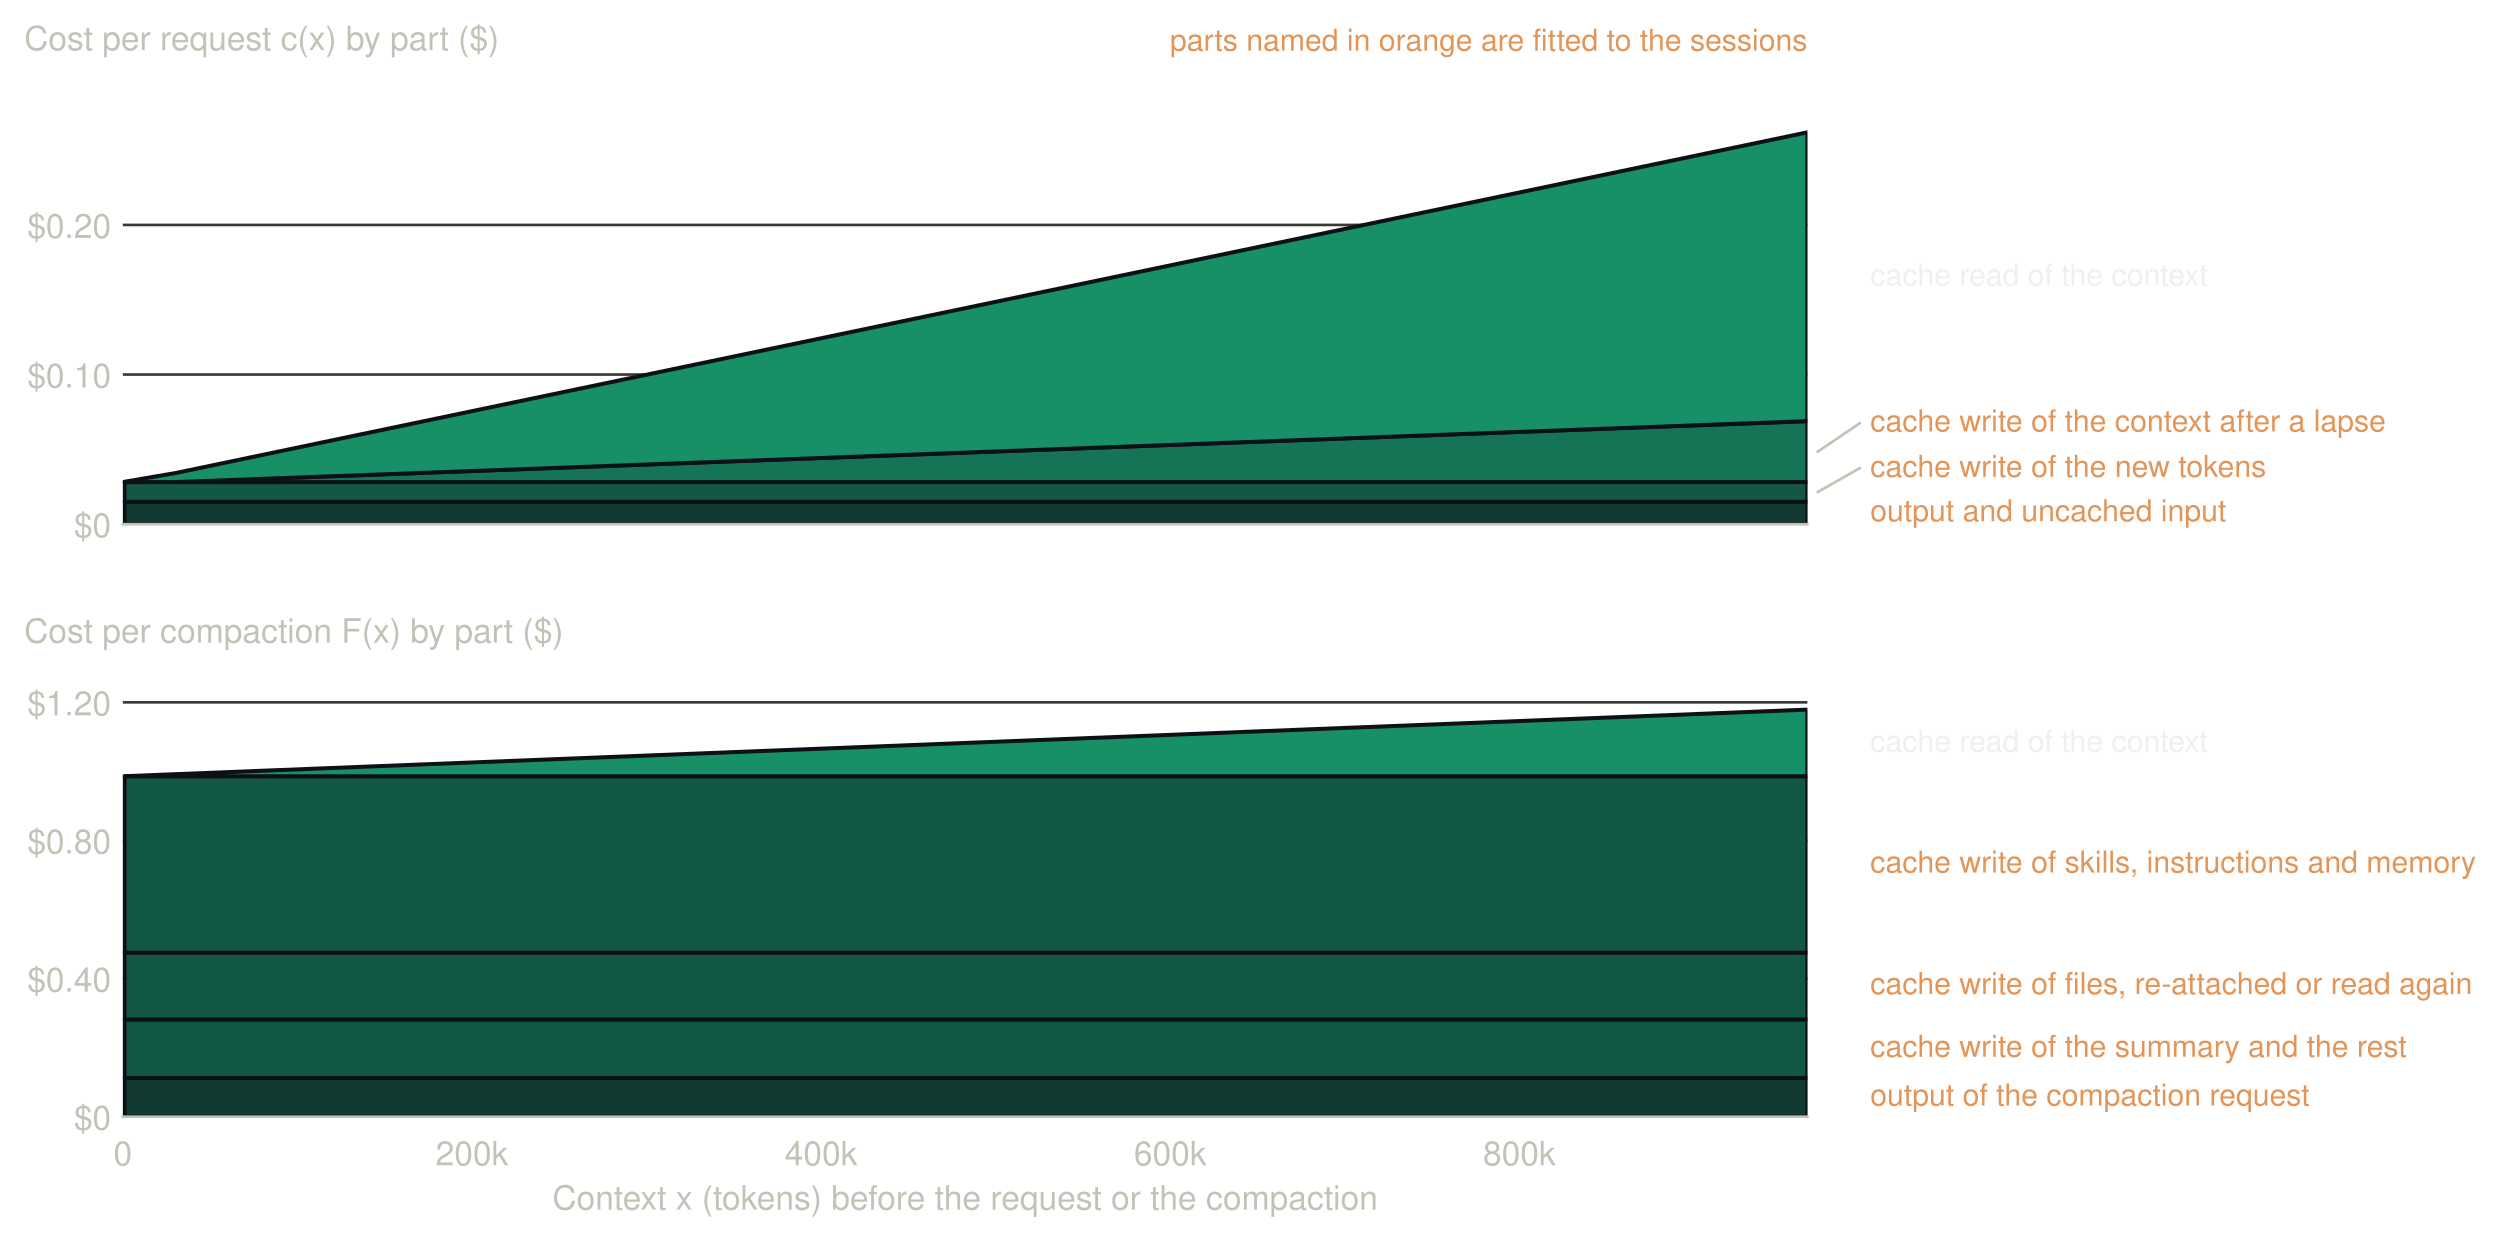
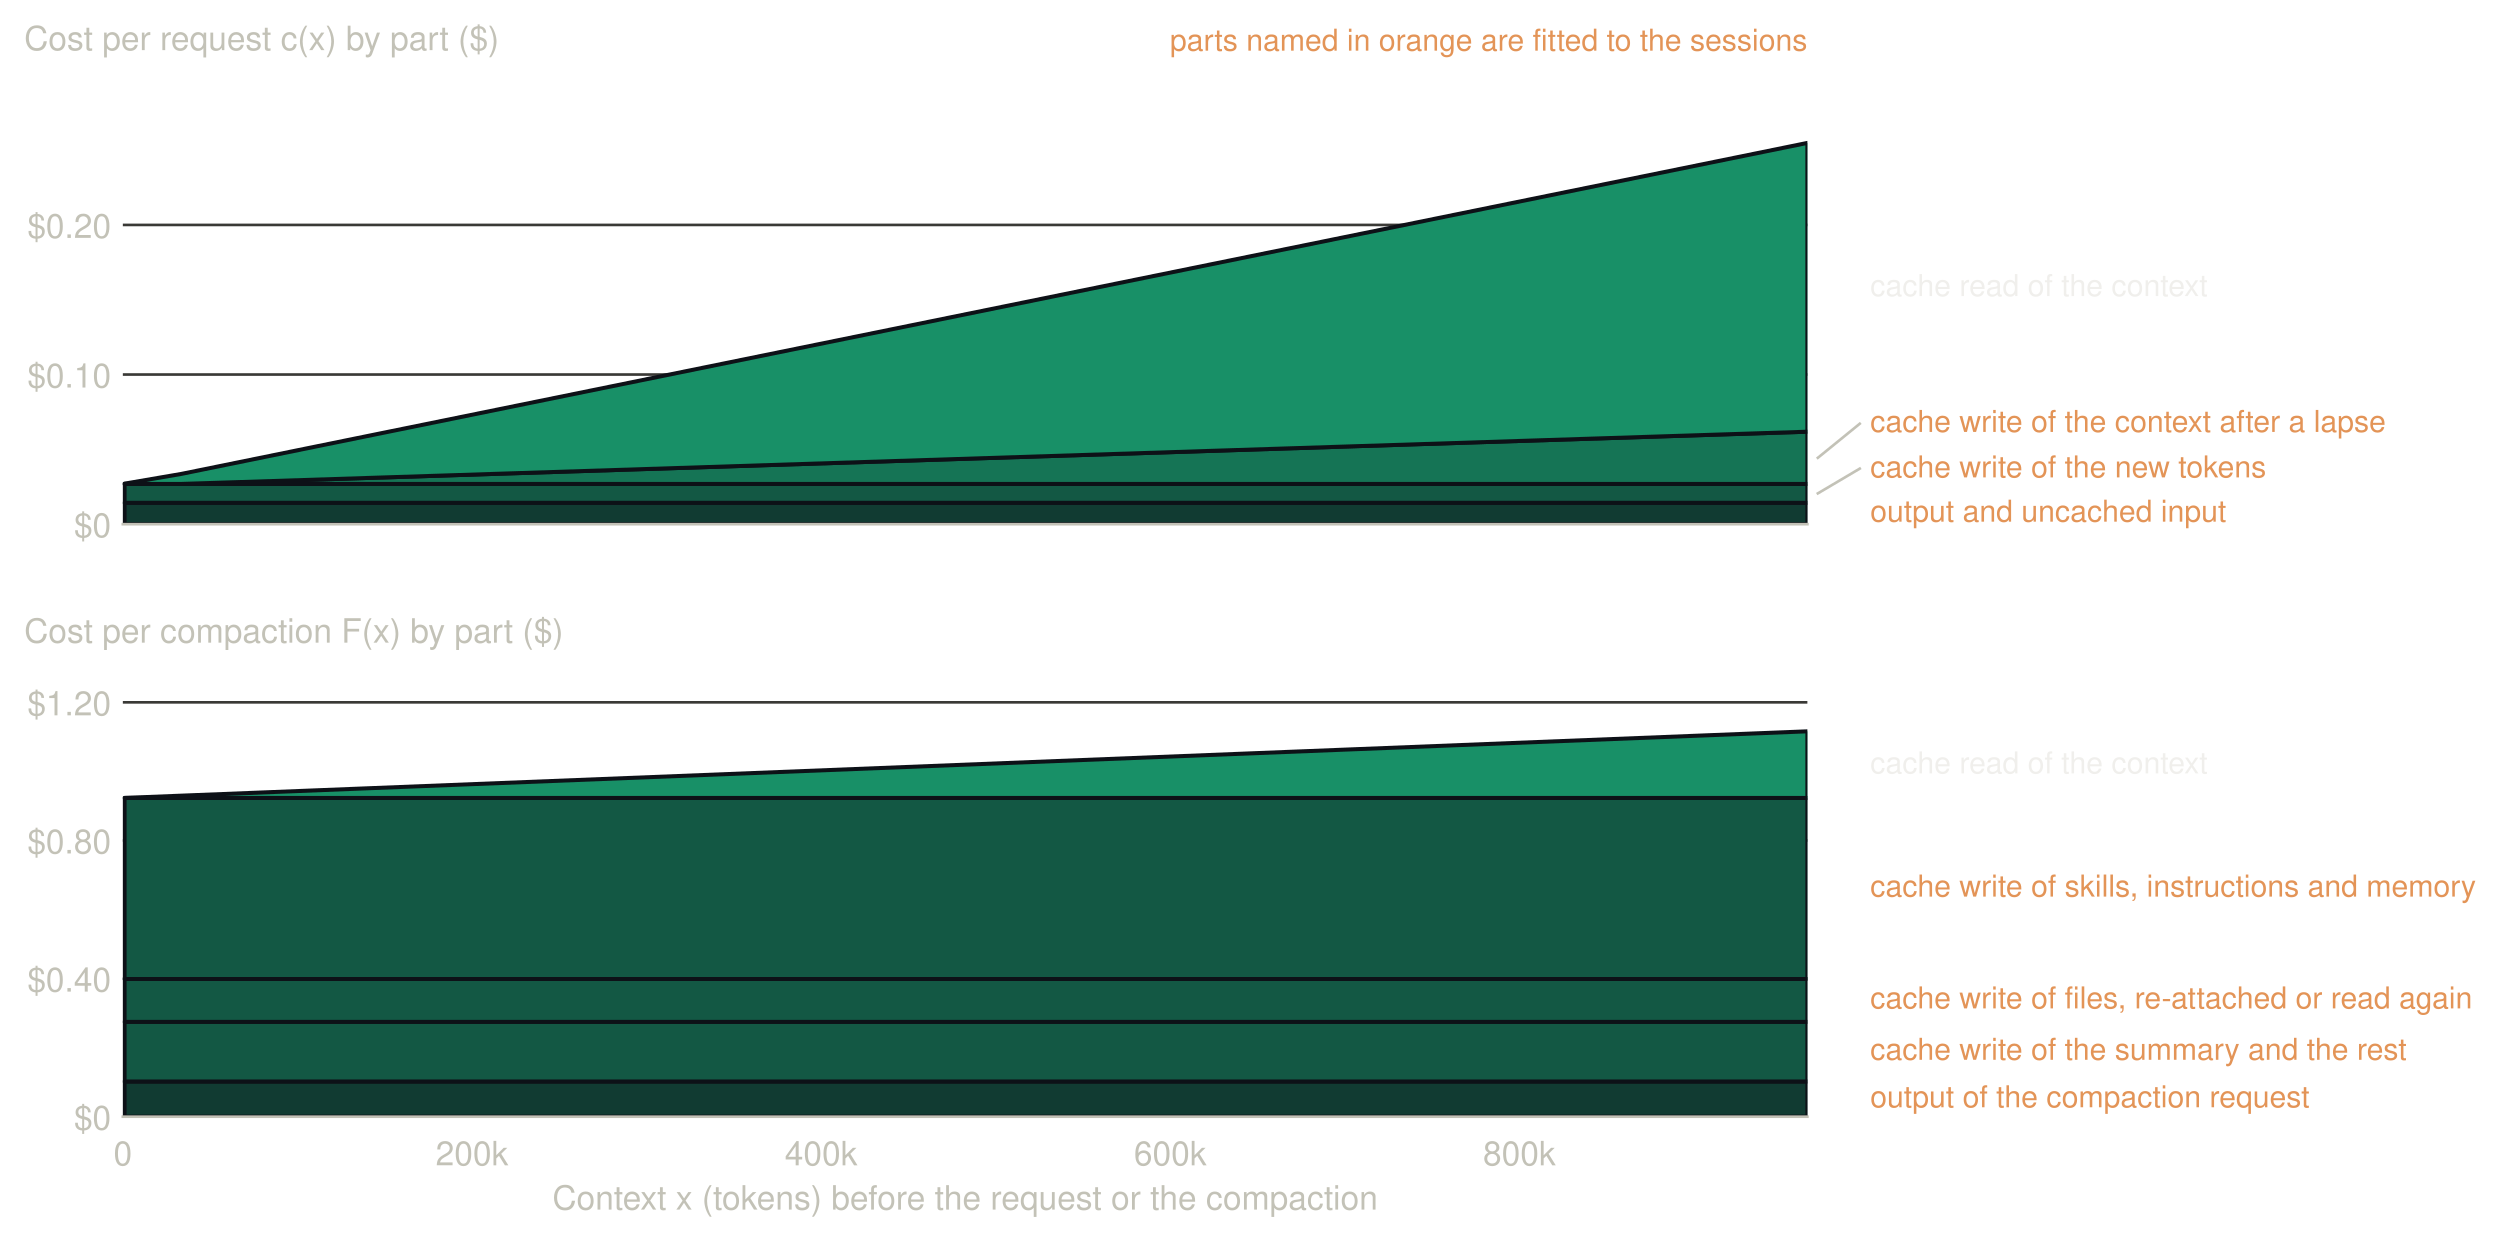
<svg xmlns="http://www.w3.org/2000/svg" xmlns:xlink="http://www.w3.org/1999/xlink" width="745.308pt" height="369.899pt" viewBox="0 0 745.308 369.899" version="1.1">
  <defs>
    <style type="text/css">*{stroke-linejoin: round; stroke-linecap: butt}</style>
  </defs>
  <g id="figure_1">
    <g id="patch_1">
      <path d="M 0 369.899  L 745.308 369.899  L 745.308 0  L 0 0  L 0 369.899  z " style="fill: none" />
    </g>
    <g id="axes_1">
      <g id="patch_2">
        <path d="M 36.62 156.272  L 538.82 156.272  L 538.82 22.451  L 36.62 22.451  L 36.62 156.272  z " style="fill: none" />
      </g>
      <g id="matplotlib.axis_1">
        <g id="xtick_1">
          <g id="line2d_1" />
        </g>
        <g id="xtick_2">
          <g id="line2d_2" />
        </g>
        <g id="xtick_3">
          <g id="line2d_3" />
        </g>
        <g id="xtick_4">
          <g id="line2d_4" />
        </g>
        <g id="xtick_5">
          <g id="line2d_5" />
        </g>
      </g>
      <g id="matplotlib.axis_2">
        <g id="ytick_1">
          <g id="line2d_6">
            <path d="M 36.62 156.272  L 538.82 156.272  " clip-path="url(#p10c6d02764)" style="fill: none; stroke: #3a3936; stroke-width: 0.8; stroke-linecap: square" />
          </g>
          <g id="line2d_7" />
          <g id="text_1">
            <text style="font-size: 10px; font-family: 'Helvetica', 'Arial', 'DejaVu Sans'; text-anchor: end; fill: #c3c2b7" x="33.12" y="160.149" transform="rotate(-0 33.12 160.1493)">$0</text>
          </g>
        </g>
        <g id="ytick_2">
          <g id="line2d_8">
            <path d="M 36.62 111.665  L 538.82 111.665  " clip-path="url(#p10c6d02764)" style="fill: none; stroke: #3a3936; stroke-width: 0.8; stroke-linecap: square" />
          </g>
          <g id="line2d_9" />
          <g id="text_2">
            <text style="font-size: 10px; font-family: 'Helvetica', 'Arial', 'DejaVu Sans'; text-anchor: end; fill: #c3c2b7" x="33.12" y="115.542" transform="rotate(-0 33.12 115.5424)">$0.10</text>
          </g>
        </g>
        <g id="ytick_3">
          <g id="line2d_10">
            <path d="M 36.62 67.058  L 538.82 67.058  " clip-path="url(#p10c6d02764)" style="fill: none; stroke: #3a3936; stroke-width: 0.8; stroke-linecap: square" />
          </g>
          <g id="line2d_11" />
          <g id="text_3">
            <text style="font-size: 10px; font-family: 'Helvetica', 'Arial', 'DejaVu Sans'; text-anchor: end; fill: #c3c2b7" x="33.12" y="70.936" transform="rotate(-0 33.12 70.93551)">$0.20</text>
          </g>
        </g>
        <g id="text_4">
          <text style="font-size: 10px; font-family: 'Helvetica', 'Arial', 'DejaVu Sans'; text-anchor: start; fill: #c3c2b7" x="7.2" y="14.955" transform="rotate(-0 7.2 14.95469)">Cost per request c(x) by part ($)</text>
        </g>
      </g>
      <g id="FillBetweenPolyCollection_1">
        <defs>
-           <path id="m6a737c7def" d="M 37.14 -220.285  L 37.14 -213.627  L 52.461 -213.627  L 110.762 -213.627  L 400.91 -213.627  L 538.82 -213.627  L 538.82 -220.285  L 538.82 -220.285  L 400.91 -220.285  L 110.762 -220.285  L 52.461 -220.285  L 37.14 -220.285  z " style="stroke: #0d1117; stroke-width: 1.2" />
-         </defs>
-         <g clip-path="url(#p10c6d02764)">
-           <use xlink:href="#m6a737c7def" x="0" y="369.899" style="fill: #113b32; stroke: #0d1117; stroke-width: 1.2" />
+           <path id="maaebbda746" d="M 37.14 -219.992  L 37.14 -213.627  L 54.029 -213.627  L 108.817 -213.627  L 400.91 -213.627  L 538.82 -213.627  L 538.82 -219.992  L 538.82 -219.992  L 400.91 -219.992  L 108.817 -219.992  L 54.029 -219.992  L 37.14 -219.992  z " style="stroke: #0d1117; stroke-width: 1.2" />
+         </defs>
+         <g clip-path="url(#p10c6d02764)">
+           <use xlink:href="#maaebbda746" x="0" y="369.899" style="fill: #113b32; stroke: #0d1117; stroke-width: 1.2" />
        </g>
      </g>
      <g id="FillBetweenPolyCollection_2">
        <defs>
-           <path id="me2001d04d7" d="M 37.14 -226.188  L 37.14 -220.285  L 52.461 -220.285  L 110.762 -220.285  L 400.91 -220.285  L 538.82 -220.285  L 538.82 -226.188  L 538.82 -226.188  L 400.91 -226.188  L 110.762 -226.188  L 52.461 -226.188  L 37.14 -226.188  z " style="stroke: #0d1117; stroke-width: 1.2" />
-         </defs>
-         <g clip-path="url(#p10c6d02764)">
-           <use xlink:href="#me2001d04d7" x="0" y="369.899" style="fill: #135844; stroke: #0d1117; stroke-width: 1.2" />
+           <path id="m371189c75c" d="M 37.14 -225.627  L 37.14 -219.992  L 54.029 -219.992  L 108.817 -219.992  L 400.91 -219.992  L 538.82 -219.992  L 538.82 -225.627  L 538.82 -225.627  L 400.91 -225.627  L 108.817 -225.627  L 54.029 -225.627  L 37.14 -225.627  z " style="stroke: #0d1117; stroke-width: 1.2" />
+         </defs>
+         <g clip-path="url(#p10c6d02764)">
+           <use xlink:href="#m371189c75c" x="0" y="369.899" style="fill: #135844; stroke: #0d1117; stroke-width: 1.2" />
        </g>
      </g>
      <g id="FillBetweenPolyCollection_3">
        <defs>
-           <path id="m3ac7fa4808" d="M 37.14 -226.188  L 37.14 -226.188  L 52.461 -226.188  L 110.762 -226.188  L 400.91 -226.188  L 538.82 -226.188  L 538.82 -244.357  L 538.82 -244.357  L 400.91 -239.205  L 110.762 -228.366  L 52.461 -226.188  L 37.14 -226.188  z " style="stroke: #0d1117; stroke-width: 1.2" />
-         </defs>
-         <g clip-path="url(#p10c6d02764)">
-           <use xlink:href="#m3ac7fa4808" x="0" y="369.899" style="fill: #157455; stroke: #0d1117; stroke-width: 1.2" />
+           <path id="m205fe80c78" d="M 37.14 -225.627  L 37.14 -225.627  L 54.029 -225.627  L 108.817 -225.627  L 400.91 -225.627  L 538.82 -225.627  L 538.82 -241.201  L 538.82 -241.201  L 400.91 -236.771  L 108.817 -227.387  L 54.029 -225.627  L 37.14 -225.627  z " style="stroke: #0d1117; stroke-width: 1.2" />
+         </defs>
+         <g clip-path="url(#p10c6d02764)">
+           <use xlink:href="#m205fe80c78" x="0" y="369.899" style="fill: #157455; stroke: #0d1117; stroke-width: 1.2" />
        </g>
      </g>
      <g id="FillBetweenPolyCollection_4">
        <defs>
-           <path id="maee202c680" d="M 37.14 -226.277  L 37.14 -226.188  L 52.461 -226.188  L 110.762 -228.366  L 400.91 -239.205  L 538.82 -244.357  L 538.82 -330.448  L 538.82 -330.448  L 400.91 -301.655  L 110.762 -241.076  L 52.461 -228.903  L 37.14 -226.277  z " style="stroke: #0d1117; stroke-width: 1.2" />
-         </defs>
-         <g clip-path="url(#p10c6d02764)">
-           <use xlink:href="#maee202c680" x="0" y="369.899" style="fill: #189067; stroke: #0d1117; stroke-width: 1.2" />
+           <path id="m70ed8e6e71" d="M 37.14 -225.716  L 37.14 -225.627  L 54.029 -225.627  L 108.817 -227.387  L 400.91 -236.771  L 538.82 -241.201  L 538.82 -327.293  L 538.82 -327.293  L 400.91 -299.221  L 108.817 -239.764  L 54.029 -228.611  L 37.14 -225.716  z " style="stroke: #0d1117; stroke-width: 1.2" />
+         </defs>
+         <g clip-path="url(#p10c6d02764)">
+           <use xlink:href="#m70ed8e6e71" x="0" y="369.899" style="fill: #189067; stroke: #0d1117; stroke-width: 1.2" />
        </g>
      </g>
      <g id="line2d_12">
-         <path d="M 541.942 146.663  L 554.432 139.561  " style="fill: none; stroke: #c3c2b7; stroke-width: 0.8; stroke-linecap: square" />
+         <path d="M 541.942 147.089  L 554.432 139.707  " style="fill: none; stroke: #c3c2b7; stroke-width: 0.8; stroke-linecap: square" />
      </g>
      <g id="line2d_13">
-         <path d="M 541.942 134.627  L 554.432 126.179  " style="fill: none; stroke: #c3c2b7; stroke-width: 0.8; stroke-linecap: square" />
+         <path d="M 541.942 136.485  L 554.432 126.325  " style="fill: none; stroke: #c3c2b7; stroke-width: 0.8; stroke-linecap: square" />
      </g>
      <g id="patch_3">
        <path d="M 36.62 156.272  L 538.82 156.272  " style="fill: none; stroke: #c3c2b7; stroke-width: 0.8; stroke-linejoin: miter; stroke-linecap: square" />
      </g>
      <g id="text_5">
-         <text style="font-size: 9px; font-family: 'Helvetica', 'Arial', 'DejaVu Sans'; text-anchor: start; fill: #e39457" x="557.555" y="155.38" transform="rotate(-0 557.5549 155.38)">output and uncached input</text>
+         <text style="font-size: 9px; font-family: 'Helvetica', 'Arial', 'DejaVu Sans'; text-anchor: start; fill: #e39457" x="557.555" y="155.526" transform="rotate(-0 557.5549 155.5264)">output and uncached input</text>
      </g>
      <g id="text_6">
-         <text style="font-size: 9px; font-family: 'Helvetica', 'Arial', 'DejaVu Sans'; text-anchor: start; fill: #e39457" x="557.555" y="142.171" transform="rotate(-0 557.5549 142.1713)">cache write of the new tokens</text>
+         <text style="font-size: 9px; font-family: 'Helvetica', 'Arial', 'DejaVu Sans'; text-anchor: start; fill: #e39457" x="557.555" y="142.318" transform="rotate(-0 557.5549 142.3177)">cache write of the new tokens</text>
      </g>
      <g id="text_7">
-         <text style="font-size: 9px; font-family: 'Helvetica', 'Arial', 'DejaVu Sans'; text-anchor: start; fill: #e39457" x="557.555" y="128.616" transform="rotate(-0 557.5549 128.6159)">cache write of the context after a lapse</text>
+         <text style="font-size: 9px; font-family: 'Helvetica', 'Arial', 'DejaVu Sans'; text-anchor: start; fill: #e39457" x="557.555" y="128.762" transform="rotate(-0 557.5549 128.7623)">cache write of the context after a lapse</text>
      </g>
      <g id="text_8">
-         <text style="font-size: 9px; font-family: 'Helvetica', 'Arial', 'DejaVu Sans'; text-anchor: start; fill: #f0efec" x="557.555" y="85.107" transform="rotate(-0 557.5549 85.1067)">cache read of the context</text>
+         <text style="font-size: 9px; font-family: 'Helvetica', 'Arial', 'DejaVu Sans'; text-anchor: start; fill: #f0efec" x="557.555" y="88.262" transform="rotate(-0 557.5549 88.26213)">cache read of the context</text>
      </g>
      <g id="text_9">
        <text style="font-size: 9px; font-family: 'Helvetica', 'Arial', 'DejaVu Sans'; text-anchor: end; fill: #e39457" x="538.82" y="15.107" transform="rotate(-0 538.82 15.10719)">parts named in orange are fitted to the sessions</text>
      </g>
    </g>
    <g id="axes_2">
      <g id="patch_4">
        <path d="M 36.62 332.915  L 538.82 332.915  L 538.82 199.095  L 36.62 199.095  L 36.62 332.915  z " style="fill: none" />
      </g>
      <g id="matplotlib.axis_3">
        <g id="xtick_6">
          <g id="line2d_14" />
          <g id="text_10">
            <text style="font-size: 10px; font-family: 'Helvetica', 'Arial', 'DejaVu Sans'; text-anchor: middle; fill: #c3c2b7" x="36.62" y="347.415" transform="rotate(-0 36.62 347.4153)">0</text>
          </g>
        </g>
        <g id="xtick_7">
          <g id="line2d_15" />
          <g id="text_11">
            <text style="font-size: 10px; font-family: 'Helvetica', 'Arial', 'DejaVu Sans'; text-anchor: middle; fill: #c3c2b7" x="140.703" y="347.415" transform="rotate(-0 140.7029 347.4153)">200k</text>
          </g>
        </g>
        <g id="xtick_8">
          <g id="line2d_16" />
          <g id="text_12">
            <text style="font-size: 10px; font-family: 'Helvetica', 'Arial', 'DejaVu Sans'; text-anchor: middle; fill: #c3c2b7" x="244.786" y="347.415" transform="rotate(-0 244.7858 347.4153)">400k</text>
          </g>
        </g>
        <g id="xtick_9">
          <g id="line2d_17" />
          <g id="text_13">
            <text style="font-size: 10px; font-family: 'Helvetica', 'Arial', 'DejaVu Sans'; text-anchor: middle; fill: #c3c2b7" x="348.869" y="347.415" transform="rotate(-0 348.8687 347.4153)">600k</text>
          </g>
        </g>
        <g id="xtick_10">
          <g id="line2d_18" />
          <g id="text_14">
            <text style="font-size: 10px; font-family: 'Helvetica', 'Arial', 'DejaVu Sans'; text-anchor: middle; fill: #c3c2b7" x="452.952" y="347.415" transform="rotate(-0 452.9516 347.4153)">800k</text>
          </g>
        </g>
        <g id="text_15">
          <text style="font-size: 10px; font-family: 'Helvetica', 'Arial', 'DejaVu Sans'; text-anchor: middle; fill: #c3c2b7" x="287.72" y="360.614" transform="rotate(-0 287.72 360.6145)">Context x (tokens) before the request or the compaction</text>
        </g>
      </g>
      <g id="matplotlib.axis_4">
        <g id="ytick_4">
          <g id="line2d_19">
            <path d="M 36.62 332.915  L 538.82 332.915  " clip-path="url(#p2a4c4a9af1)" style="fill: none; stroke: #3a3936; stroke-width: 0.8; stroke-linecap: square" />
          </g>
          <g id="line2d_20" />
          <g id="text_16">
            <text style="font-size: 10px; font-family: 'Helvetica', 'Arial', 'DejaVu Sans'; text-anchor: end; fill: #c3c2b7" x="33.12" y="336.793" transform="rotate(-0 33.12 336.7926)">$0</text>
          </g>
        </g>
        <g id="ytick_5">
          <g id="line2d_21">
            <path d="M 36.62 291.74  L 538.82 291.74  " clip-path="url(#p2a4c4a9af1)" style="fill: none; stroke: #3a3936; stroke-width: 0.8; stroke-linecap: square" />
          </g>
          <g id="line2d_22" />
          <g id="text_17">
            <text style="font-size: 10px; font-family: 'Helvetica', 'Arial', 'DejaVu Sans'; text-anchor: end; fill: #c3c2b7" x="33.12" y="295.617" transform="rotate(-0 33.12 295.617)">$0.40</text>
          </g>
        </g>
        <g id="ytick_6">
          <g id="line2d_23">
            <path d="M 36.62 250.564  L 538.82 250.564  " clip-path="url(#p2a4c4a9af1)" style="fill: none; stroke: #3a3936; stroke-width: 0.8; stroke-linecap: square" />
          </g>
          <g id="line2d_24" />
          <g id="text_18">
            <text style="font-size: 10px; font-family: 'Helvetica', 'Arial', 'DejaVu Sans'; text-anchor: end; fill: #c3c2b7" x="33.12" y="254.441" transform="rotate(-0 33.12 254.4414)">$0.80</text>
          </g>
        </g>
        <g id="ytick_7">
          <g id="line2d_25">
            <path d="M 36.62 209.388  L 538.82 209.388  " clip-path="url(#p2a4c4a9af1)" style="fill: none; stroke: #3a3936; stroke-width: 0.8; stroke-linecap: square" />
          </g>
          <g id="line2d_26" />
          <g id="text_19">
            <text style="font-size: 10px; font-family: 'Helvetica', 'Arial', 'DejaVu Sans'; text-anchor: end; fill: #c3c2b7" x="33.12" y="213.266" transform="rotate(-0 33.12 213.2658)">$1.20</text>
          </g>
        </g>
        <g id="text_20">
          <text style="font-size: 10px; font-family: 'Helvetica', 'Arial', 'DejaVu Sans'; text-anchor: start; fill: #c3c2b7" x="7.2" y="191.598" transform="rotate(-0 7.2 191.598)">Cost per compaction F(x) by part ($)</text>
        </g>
      </g>
      <g id="FillBetweenPolyCollection_5">
        <defs>
-           <path id="me337522d23" d="M 37.14 -48.529  L 37.14 -36.984  L 52.461 -36.984  L 110.762 -36.984  L 400.91 -36.984  L 538.82 -36.984  L 538.82 -48.529  L 538.82 -48.529  L 400.91 -48.529  L 110.762 -48.529  L 52.461 -48.529  L 37.14 -48.529  z " style="stroke: #0d1117; stroke-width: 1.2" />
-         </defs>
-         <g clip-path="url(#p2a4c4a9af1)">
-           <use xlink:href="#me337522d23" x="0" y="369.899" style="fill: #113b32; stroke: #0d1117; stroke-width: 1.2" />
+           <path id="m3b2f261b6b" d="M 37.14 -47.476  L 37.14 -36.984  L 54.029 -36.984  L 108.817 -36.984  L 400.91 -36.984  L 538.82 -36.984  L 538.82 -47.476  L 538.82 -47.476  L 400.91 -47.476  L 108.817 -47.476  L 54.029 -47.476  L 37.14 -47.476  z " style="stroke: #0d1117; stroke-width: 1.2" />
+         </defs>
+         <g clip-path="url(#p2a4c4a9af1)">
+           <use xlink:href="#m3b2f261b6b" x="0" y="369.899" style="fill: #113b32; stroke: #0d1117; stroke-width: 1.2" />
        </g>
      </g>
      <g id="FillBetweenPolyCollection_6">
        <defs>
-           <path id="m8c80e9bd23" d="M 37.14 -65.969  L 37.14 -48.529  L 52.461 -48.529  L 110.762 -48.529  L 400.91 -48.529  L 538.82 -48.529  L 538.82 -65.969  L 538.82 -65.969  L 400.91 -65.969  L 110.762 -65.969  L 52.461 -65.969  L 37.14 -65.969  z " style="stroke: #0d1117; stroke-width: 1.2" />
-         </defs>
-         <g clip-path="url(#p2a4c4a9af1)">
-           <use xlink:href="#m8c80e9bd23" x="0" y="369.899" style="fill: #135844; stroke: #0d1117; stroke-width: 1.2" />
+           <path id="m6829ad27a3" d="M 37.14 -65.255  L 37.14 -47.476  L 54.029 -47.476  L 108.817 -47.476  L 400.91 -47.476  L 538.82 -47.476  L 538.82 -65.255  L 538.82 -65.255  L 400.91 -65.255  L 108.817 -65.255  L 54.029 -65.255  L 37.14 -65.255  z " style="stroke: #0d1117; stroke-width: 1.2" />
+         </defs>
+         <g clip-path="url(#p2a4c4a9af1)">
+           <use xlink:href="#m6829ad27a3" x="0" y="369.899" style="fill: #135844; stroke: #0d1117; stroke-width: 1.2" />
        </g>
      </g>
      <g id="FillBetweenPolyCollection_7">
        <defs>
-           <path id="mec4e7b2f86" d="M 37.14 -85.885  L 37.14 -65.969  L 52.461 -65.969  L 110.762 -65.969  L 400.91 -65.969  L 538.82 -65.969  L 538.82 -85.885  L 538.82 -85.885  L 400.91 -85.885  L 110.762 -85.885  L 52.461 -85.885  L 37.14 -85.885  z " style="stroke: #0d1117; stroke-width: 1.2" />
-         </defs>
-         <g clip-path="url(#p2a4c4a9af1)">
-           <use xlink:href="#mec4e7b2f86" x="0" y="369.899" style="fill: #135844; stroke: #0d1117; stroke-width: 1.2" />
+           <path id="m6a6f507146" d="M 37.14 -78.04  L 37.14 -65.255  L 54.029 -65.255  L 108.817 -65.255  L 400.91 -65.255  L 538.82 -65.255  L 538.82 -78.04  L 538.82 -78.04  L 400.91 -78.04  L 108.817 -78.04  L 54.029 -78.04  L 37.14 -78.04  z " style="stroke: #0d1117; stroke-width: 1.2" />
+         </defs>
+         <g clip-path="url(#p2a4c4a9af1)">
+           <use xlink:href="#m6a6f507146" x="0" y="369.899" style="fill: #135844; stroke: #0d1117; stroke-width: 1.2" />
        </g>
      </g>
      <g id="FillBetweenPolyCollection_8">
        <defs>
-           <path id="m51eb6ae574" d="M 37.14 -138.479  L 37.14 -85.885  L 52.461 -85.885  L 110.762 -85.885  L 400.91 -85.885  L 538.82 -85.885  L 538.82 -138.479  L 538.82 -138.479  L 400.91 -138.479  L 110.762 -138.479  L 52.461 -138.479  L 37.14 -138.479  z " style="stroke: #0d1117; stroke-width: 1.2" />
-         </defs>
-         <g clip-path="url(#p2a4c4a9af1)">
-           <use xlink:href="#m51eb6ae574" x="0" y="369.899" style="fill: #135844; stroke: #0d1117; stroke-width: 1.2" />
+           <path id="m7151874985" d="M 37.14 -132.006  L 37.14 -78.04  L 54.029 -78.04  L 108.817 -78.04  L 400.91 -78.04  L 538.82 -78.04  L 538.82 -132.006  L 538.82 -132.006  L 400.91 -132.006  L 108.817 -132.006  L 54.029 -132.006  L 37.14 -132.006  z " style="stroke: #0d1117; stroke-width: 1.2" />
+         </defs>
+         <g clip-path="url(#p2a4c4a9af1)">
+           <use xlink:href="#m7151874985" x="0" y="369.899" style="fill: #135844; stroke: #0d1117; stroke-width: 1.2" />
        </g>
      </g>
      <g id="FillBetweenPolyCollection_9">
        <defs>
-           <path id="mb9be8d573b" d="M 37.14 -138.499  L 37.14 -138.479  L 52.461 -138.479  L 110.762 -138.479  L 400.91 -138.479  L 538.82 -138.479  L 538.82 -158.346  L 538.82 -158.346  L 400.91 -152.89  L 110.762 -141.412  L 52.461 -139.106  L 37.14 -138.499  z " style="stroke: #0d1117; stroke-width: 1.2" />
-         </defs>
-         <g clip-path="url(#p2a4c4a9af1)">
-           <use xlink:href="#mb9be8d573b" x="0" y="369.899" style="fill: #189067; stroke: #0d1117; stroke-width: 1.2" />
+           <path id="m4bde94c2a7" d="M 37.14 -132.027  L 37.14 -132.006  L 54.029 -132.006  L 108.817 -132.006  L 400.91 -132.006  L 538.82 -132.006  L 538.82 -151.874  L 538.82 -151.874  L 400.91 -146.418  L 108.817 -134.862  L 54.029 -132.695  L 37.14 -132.027  z " style="stroke: #0d1117; stroke-width: 1.2" />
+         </defs>
+         <g clip-path="url(#p2a4c4a9af1)">
+           <use xlink:href="#m4bde94c2a7" x="0" y="369.899" style="fill: #189067; stroke: #0d1117; stroke-width: 1.2" />
        </g>
      </g>
      <g id="patch_5">
        <path d="M 36.62 332.915  L 538.82 332.915  " style="fill: none; stroke: #c3c2b7; stroke-width: 0.8; stroke-linejoin: miter; stroke-linecap: square" />
      </g>
      <g id="text_21">
-         <text style="font-size: 9px; font-family: 'Helvetica', 'Arial', 'DejaVu Sans'; text-anchor: start; fill: #e39457" x="557.555" y="329.58" transform="rotate(-0 557.5549 329.5798)">output of the compaction request</text>
+         <text style="font-size: 9px; font-family: 'Helvetica', 'Arial', 'DejaVu Sans'; text-anchor: start; fill: #e39457" x="557.555" y="330.106" transform="rotate(-0 557.5549 330.1058)">output of the compaction request</text>
      </g>
      <g id="text_22">
-         <text style="font-size: 9px; font-family: 'Helvetica', 'Arial', 'DejaVu Sans'; text-anchor: start; fill: #e39457" x="557.555" y="315.06" transform="rotate(-0 557.5549 315.0602)">cache write of the summary and the rest</text>
+         <text style="font-size: 9px; font-family: 'Helvetica', 'Arial', 'DejaVu Sans'; text-anchor: start; fill: #e39457" x="557.555" y="315.943" transform="rotate(-0 557.5549 315.9433)">cache write of the summary and the rest</text>
      </g>
      <g id="text_23">
-         <text style="font-size: 9px; font-family: 'Helvetica', 'Arial', 'DejaVu Sans'; text-anchor: start; fill: #e39457" x="557.555" y="296.351" transform="rotate(-0 557.5549 296.3513)">cache write of files, re-attached or read again</text>
+         <text style="font-size: 9px; font-family: 'Helvetica', 'Arial', 'DejaVu Sans'; text-anchor: start; fill: #e39457" x="557.555" y="300.631" transform="rotate(-0 557.5549 300.6307)">cache write of files, re-attached or read again</text>
      </g>
      <g id="text_24">
-         <text style="font-size: 9px; font-family: 'Helvetica', 'Arial', 'DejaVu Sans'; text-anchor: start; fill: #e39457" x="557.555" y="260.127" transform="rotate(-0 557.5549 260.1274)">cache write of skills, instructions and memory</text>
+         <text style="font-size: 9px; font-family: 'Helvetica', 'Arial', 'DejaVu Sans'; text-anchor: start; fill: #e39457" x="557.555" y="267.286" transform="rotate(-0 557.5549 267.2861)">cache write of skills, instructions and memory</text>
      </g>
      <g id="text_25">
-         <text style="font-size: 9px; font-family: 'Helvetica', 'Arial', 'DejaVu Sans'; text-anchor: start; fill: #f0efec" x="557.555" y="224.097" transform="rotate(-0 557.5549 224.0967)">cache read of the context</text>
+         <text style="font-size: 9px; font-family: 'Helvetica', 'Arial', 'DejaVu Sans'; text-anchor: start; fill: #f0efec" x="557.555" y="230.569" transform="rotate(-0 557.5549 230.5693)">cache read of the context</text>
      </g>
    </g>
  </g>
  <defs>
    <clipPath id="p10c6d02764">
      <rect x="36.62" y="22.451" width="502.2" height="133.821" />
    </clipPath>
    <clipPath id="p2a4c4a9af1">
      <rect x="36.62" y="199.095" width="502.2" height="133.821" />
    </clipPath>
  </defs>
</svg>
